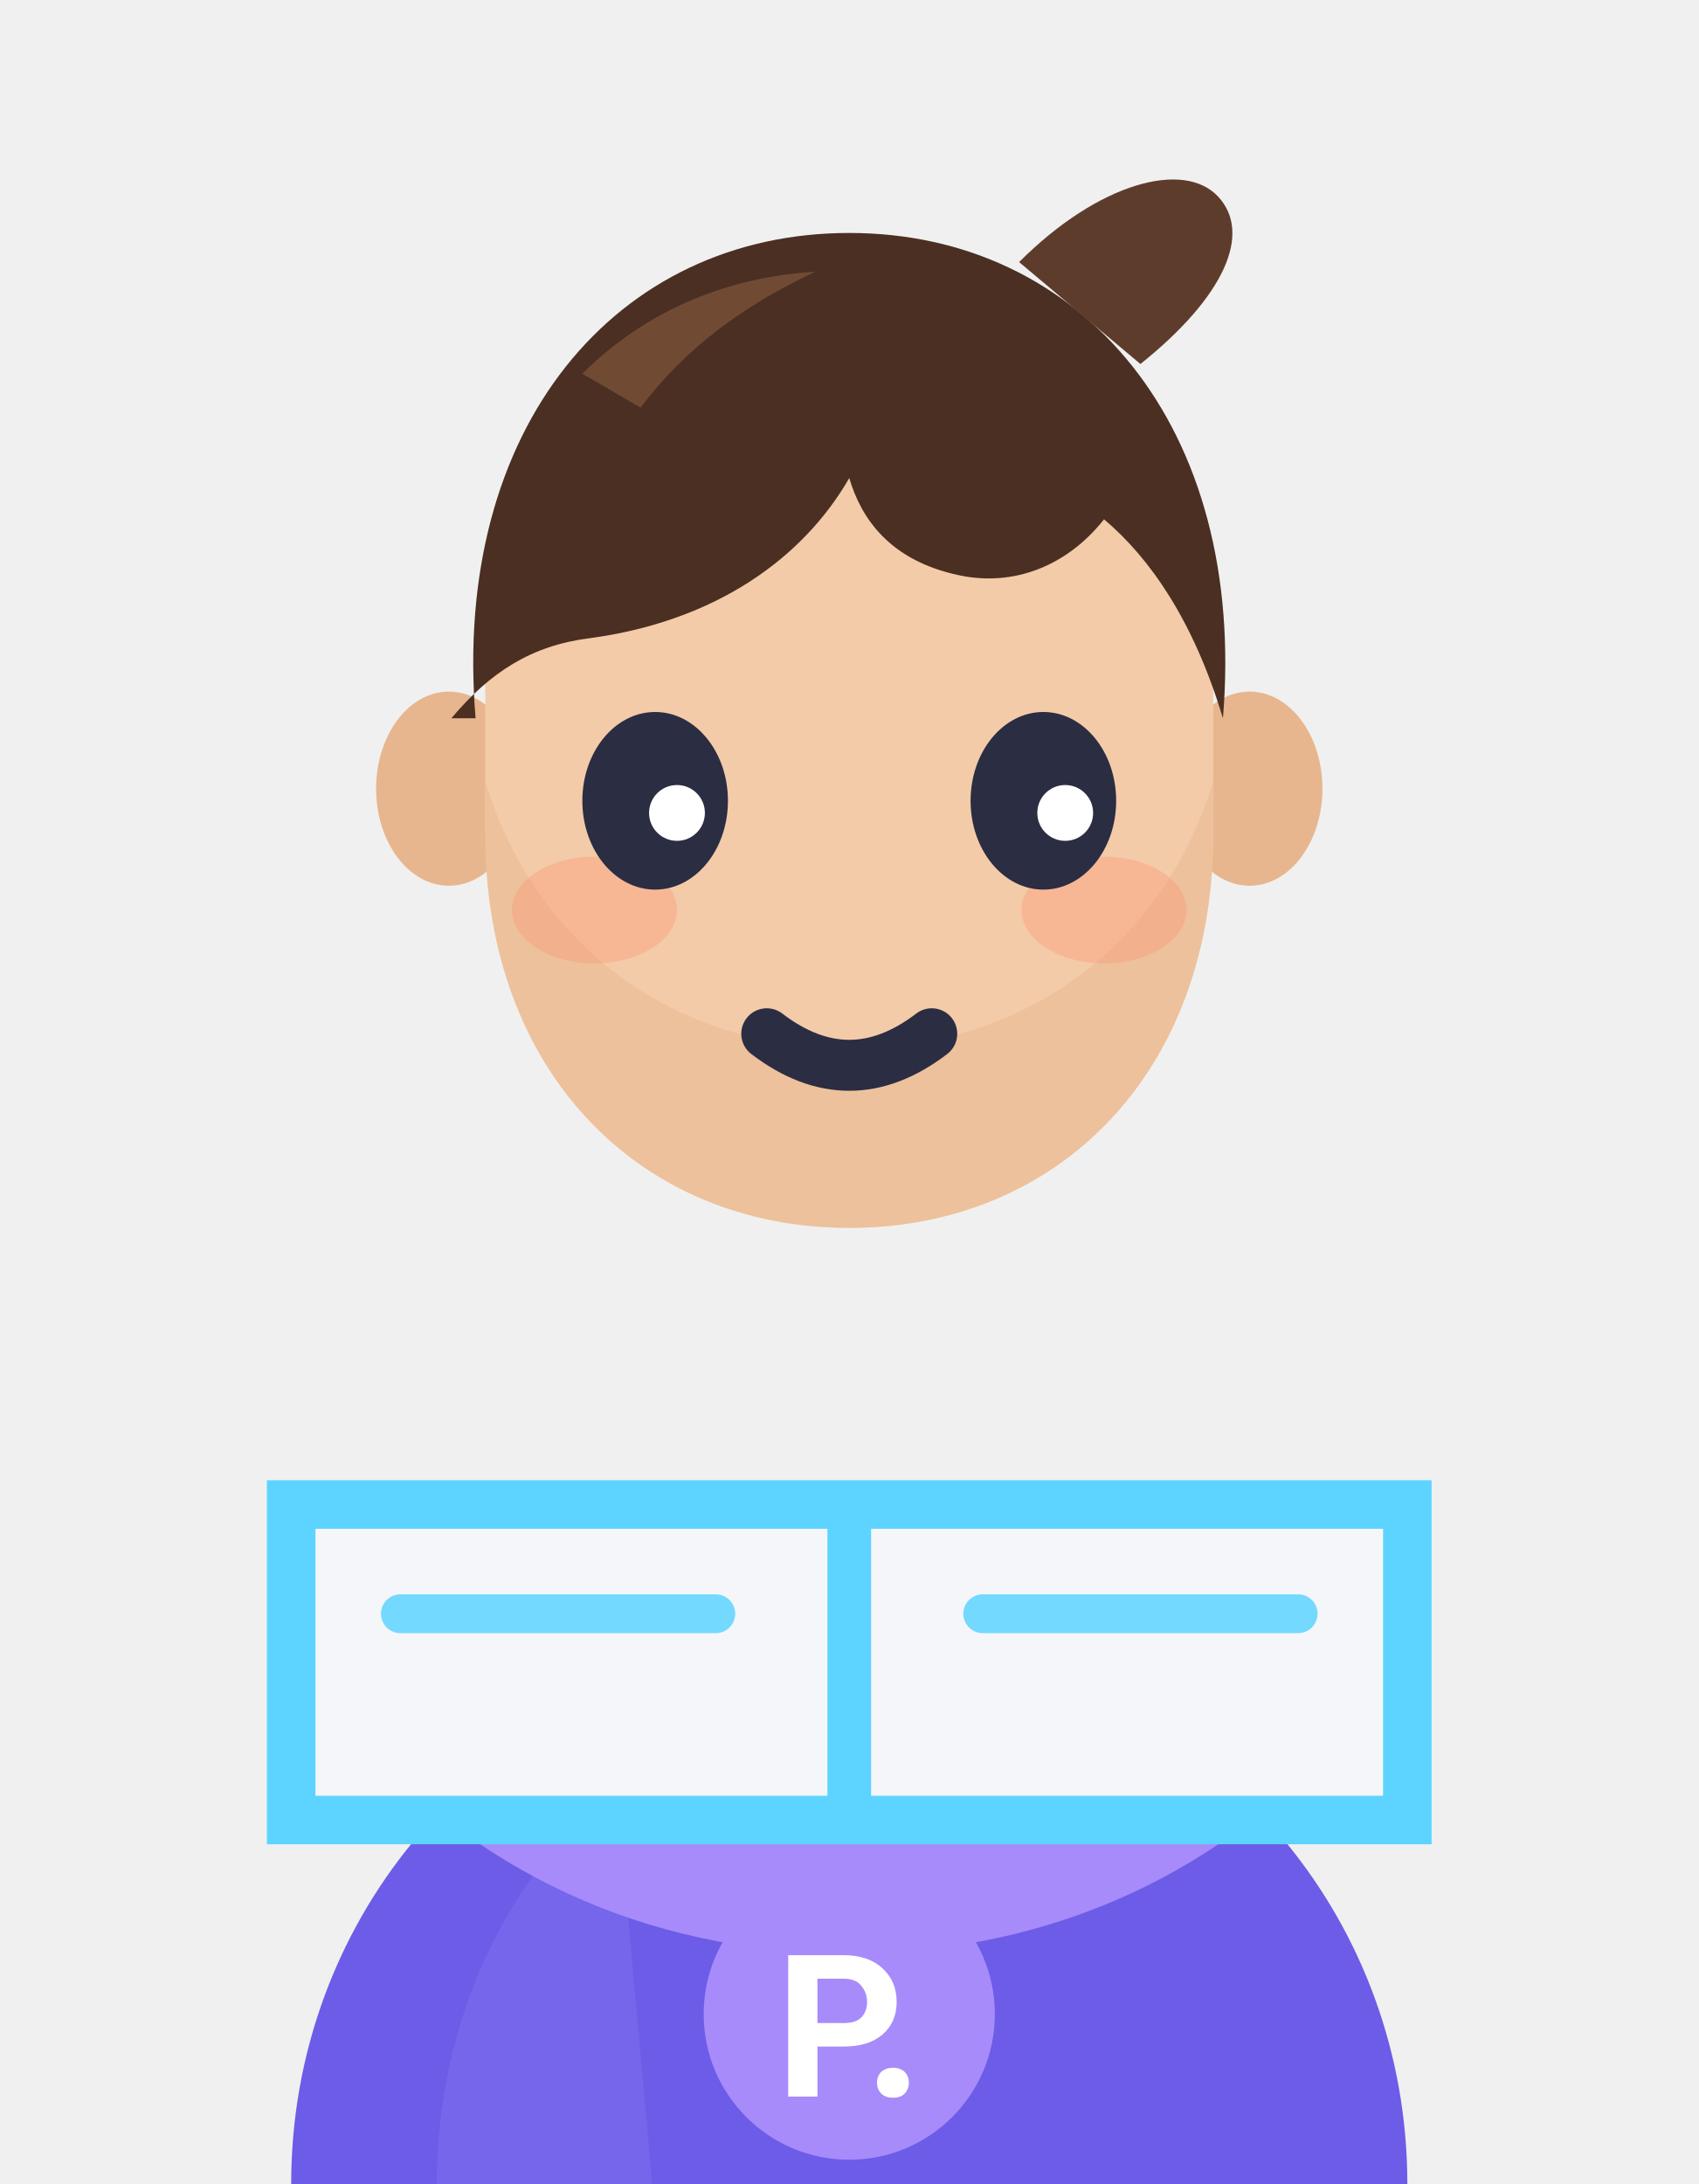
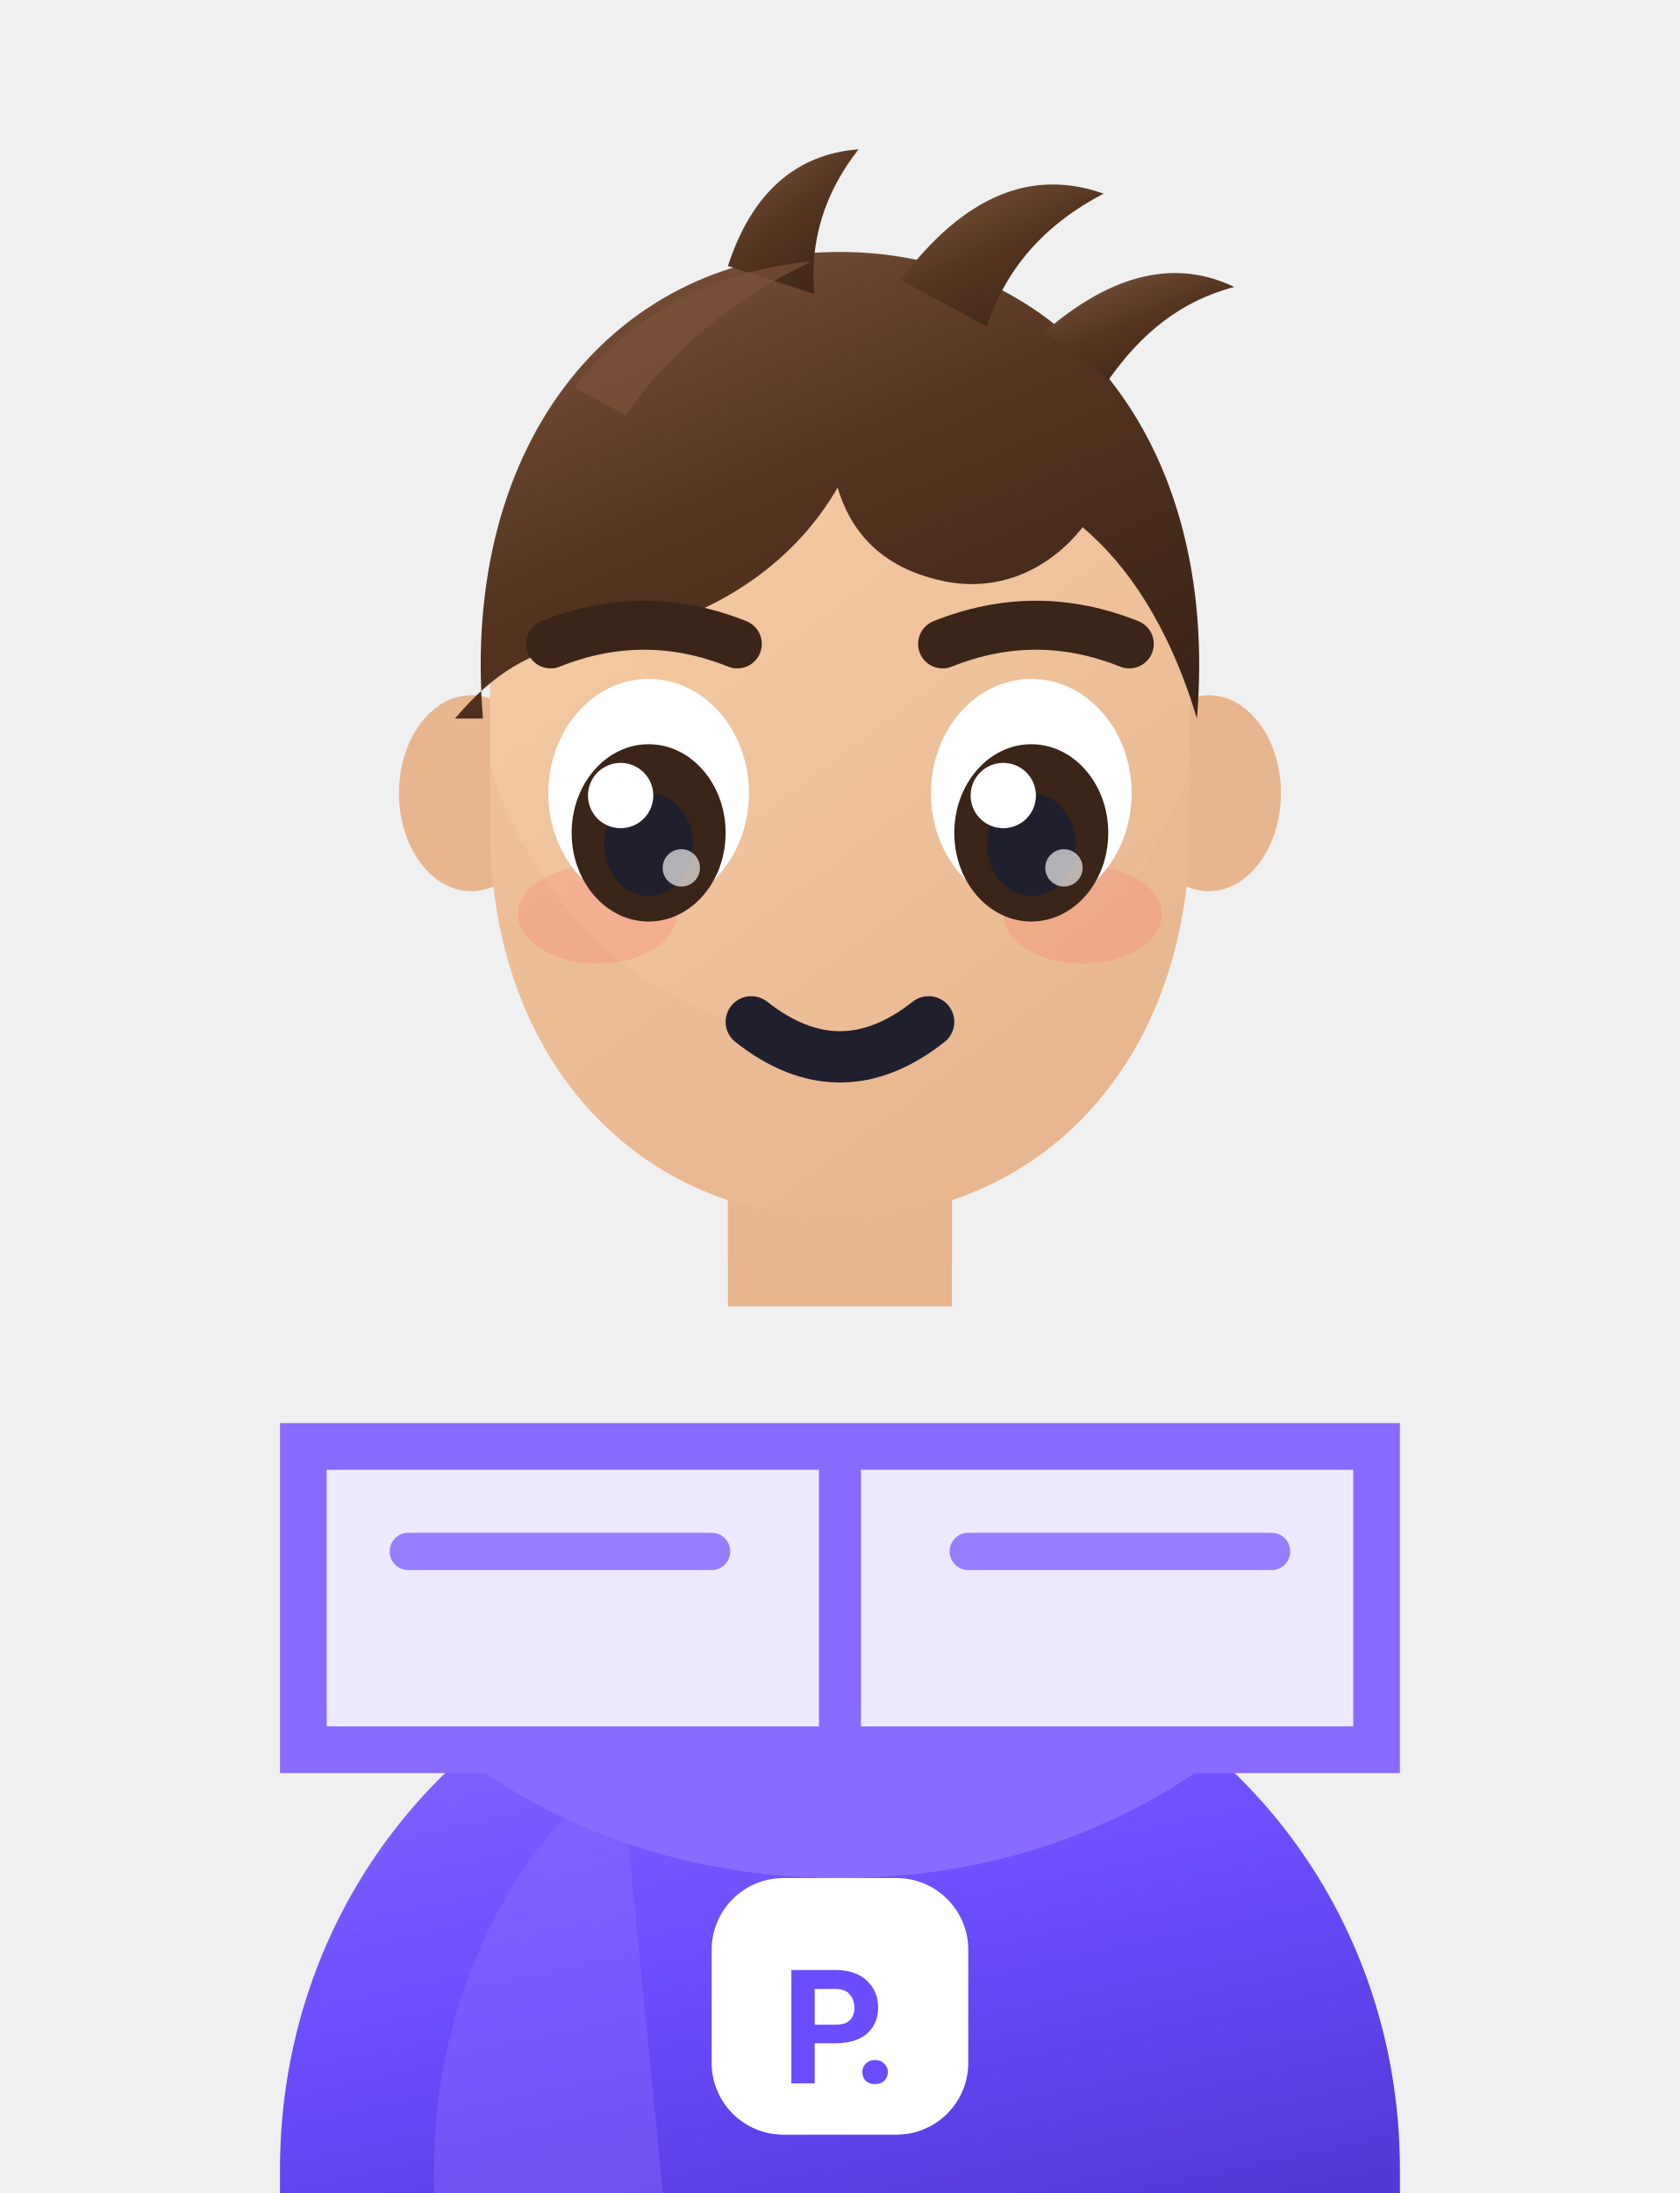
- <svg xmlns="http://www.w3.org/2000/svg" viewBox="15 1 70 90" width="70" height="90">
+ <svg xmlns="http://www.w3.org/2000/svg" viewBox="14 1 72 94" width="72" height="94">
+   <defs>
+     <linearGradient id="hoodie" x1="0" y1="0" x2=".35" y2="1">
+       <stop offset="0" stop-color="#8A6BFF" />
+       <stop offset=".55" stop-color="#6C4CFF" />
+       <stop offset="1" stop-color="#5238D6" />
+     </linearGradient>
+     <linearGradient id="skin" x1=".25" y1="0" x2=".8" y2="1">
+       <stop offset="0" stop-color="#F6CFA8" />
+       <stop offset="1" stop-color="#E7B68E" />
+     </linearGradient>
+     <linearGradient id="hair" x1=".2" y1="0" x2=".9" y2="1">
+       <stop offset="0" stop-color="#7A5138" />
+       <stop offset=".45" stop-color="#54341F" />
+       <stop offset="1" stop-color="#3B2418" />
+     </linearGradient>
+     <linearGradient id="legs" x1="0" y1="0" x2="1" y2=".2">
+       <stop offset="0" stop-color="#2D2D3F" />
+       <stop offset="1" stop-color="#1F1F2E" />
+     </linearGradient>
+   </defs>
  <g>
-     <path d="M27 99v-8c0-10.8 7.6-19.6 17.2-21.4h11.6C65.4 71.4 73 80.2 73 91v8Z" fill="#6C5CE7" />
-     <path d="M33 99v-8c0-6.6 2.8-12.6 7.4-16.4L42.6 99Z" fill="#8172F0" opacity=".45" />
-     <path d="M37 67.4c3.8 5.4 8.2 8 13 8s9.2-2.6 13-8c3.2 1.1 5.8 2.8 7.6 4.8-5 5.8-12.1 9.3-20.6 9.3s-15.6-3.5-20.6-9.3c1.8-2 4.4-3.7 7.6-4.8Z" fill="#A78BFA" />
-     <circle cx="50" cy="84" r="6" fill="#A78BFA" />
-     <text x="50" y="87.4" font-family="system-ui,-apple-system,Segoe UI,Roboto,sans-serif" font-size="8.2" font-weight="700" fill="#FFFFFF" text-anchor="middle">P.</text>
+     <path d="M45.2 44h9.6v13h-9.6Z" fill="#E7B68E" />
+     <path d="M26 101v-7c0-11.6 8-20.8 18-22.8h12c10 2 18 11.2 18 22.8v7Z" fill="url(#hoodie)" />
+     <path d="M32.6 101v-7c0-7 3-13.4 8-17.4L43 101Z" fill="#8A6BFF" opacity=".42" />
+     <path d="M37 67.4c3.8 5.4 8.2 8 13 8s9.2-2.6 13-8c3.2 1.1 5.8 2.8 7.6 4.8-5 5.8-12.1 9.3-20.6 9.3s-15.6-3.5-20.6-9.3c1.8-2 4.4-3.7 7.6-4.8Z" fill="#8A6BFF" />
+     <rect x="44.5" y="81.5" width="11" height="11" rx="3.08" fill="#FFFFFF" />
+     <text x="50" y="90.3" text-anchor="middle" font-family="system-ui,-apple-system,Segoe UI,Roboto,sans-serif" font-size="6.82" font-weight="700" fill="#6C4CFF">P.</text>
  </g>
  <g id="head">
-     <ellipse cx="33.5" cy="33.5" rx="3" ry="4" fill="#E7B68E" />
-     <ellipse cx="66.5" cy="33.5" rx="3" ry="4" fill="#E7B68E" />
-     <path d="M35.0 29c0-10.4 6.6-17.4 15-17.4s15 7 15 17.4v6.4c0 9.8-6.4 16.2-15 16.2s-15-6.4-15-16.2Z" fill="#F3CBA8" />
-     <path d="M50.0 51.6c-8.6 0-15-6.4-15-16.2v-2.2c2 6.6 7.6 11 15 11s13-4.4 15-11v2.2c0 9.8-6.4 16.2-15 16.2Z" fill="#E7B68E" opacity=".45" />
-     <path d="M34.6 30.6C33.6 18.6 40.4 10.6 50 10.6s16.4 8 15.4 20c-1.2-4-3-6.6-4.9-8.2-1.5 1.9-3.7 2.8-6 2.3-2.8-.6-4-2.3-4.5-4-1.9 3.3-5.5 5.9-10.7 6.6-2.4.3-4.1 1.4-5.7 3.3Z" fill="#4A2F22" />
-     <path d="M57.0 11.8c3.3-3.3 6.8-4.2 8.2-2.7 1.4 1.5.3 4.1-3.2 6.9Z" fill="#5E3C2B" />
-     <path d="M39.0 16.4c2.6-2.6 6-4 9.6-4.2-3 1.4-5.4 3.2-7.2 5.6Z" fill="#7A5138" opacity=".8" />
-     <ellipse cx="39.5" cy="38.5" rx="3.4" ry="2.2" fill="#FF8A65" opacity=".3" />
-     <ellipse cx="60.5" cy="38.5" rx="3.4" ry="2.2" fill="#FF8A65" opacity=".3" />
-     <ellipse cx="42.0" cy="34" rx="3.0" ry="3.66" fill="#2B2D42" />
-     <circle cx="42.9" cy="34.5" r="1.15" fill="#FFFFFF" />
-     <ellipse cx="58.0" cy="34" rx="3.0" ry="3.66" fill="#2B2D42" />
-     <circle cx="58.9" cy="34.5" r="1.15" fill="#FFFFFF" />
-     <path d="M46.6 43.6q3.4 2.6 6.8 0" stroke="#2B2D42" stroke-width="2.1" fill="none" stroke-linecap="round" />
+     <path d="M45.2 44h9.6v11h-9.6Z" fill="#E7B68E" />
+     <path d="M45.2 44h9.6v4.6c-3.4 1.4-6.6 1.4-9.6 0Z" fill="#D2966B" opacity=".55" />
+     <ellipse cx="34.2" cy="35" rx="3.1" ry="4.2" fill="#E7B68E" />
+     <ellipse cx="65.8" cy="35" rx="3.1" ry="4.2" fill="#E7B68E" />
+     <path d="M35 30.4c0-10.8 6.7-18 15-18s15 7.2 15 18v6c0 10.2-6.5 16.8-15 16.8S35 46.6 35 36.4Z" fill="url(#skin)" />
+     <path d="M50 53.2c-8.5 0-15-6.6-15-16.8v-2.6c2.2 7 7.8 11.6 15 11.6s12.8-4.6 15-11.6v2.6c0 10.2-6.5 16.8-15 16.8Z" fill="#E7B68E" opacity=".38" />
+     <ellipse cx="39.6" cy="40.2" rx="3.4" ry="2.1" fill="#FF6B6B" opacity=".22" />
+     <ellipse cx="60.4" cy="40.2" rx="3.4" ry="2.1" fill="#FF6B6B" opacity=".22" />
+     <g fill="url(#hair)">
+       <path d="M34.7 31.8C33.7 19.8 40.5 11.8 50 11.8s16.3 8 15.3 20c-1.2-4-3-6.6-4.9-8.2-1.5 1.9-3.7 2.8-6 2.3-2.8-.6-4-2.3-4.5-4-1.9 3.3-5.5 5.9-10.7 6.6-2.4.3-4.1 1.4-5.7 3.3Z" />
+       <path d="M52.6 13c2.7-3.6 5.6-4.8 8.7-3.7-2.5 1.3-4.2 3.2-5 5.7Z" />
+       <path d="M45.2 12.4c1-3.1 2.9-4.8 5.6-5-1.5 1.9-2.1 4-1.9 6.2Z" />
+       <path d="M58.8 15.2c2.9-2.5 5.6-3.1 8.1-1.9-2.3.6-4 2-5.4 4Z" />
+     </g>
+     <path d="M38.6 17.6c2.6-3.2 6-5 10.2-5.4-3.4 1.6-6 3.8-8 6.6Z" fill="#7A5138" opacity=".7" />
+     <path d="M37.6 28.6q4-1.6 8 0M54.4 28.6q4-1.6 8 0" stroke="#3B2418" stroke-width="2.1" fill="none" stroke-linecap="round" />
+     <ellipse cx="41.8" cy="35" rx="4.3" ry="4.9" fill="#FFFFFF" />
+     <ellipse cx="41.8" cy="36.7" rx="3.3" ry="3.8" fill="#3B2418" />
+     <ellipse cx="41.8" cy="37.2" rx="1.9" ry="2.2" fill="#1F1F2E" />
+     <circle cx="40.6" cy="35.1" r="1.4" fill="#FFFFFF" />
+     <circle cx="43.2" cy="38.2" r=".8" fill="#FFFFFF" opacity=".65" />
+     <ellipse cx="58.2" cy="35" rx="4.3" ry="4.9" fill="#FFFFFF" />
+     <ellipse cx="58.2" cy="36.7" rx="3.3" ry="3.8" fill="#3B2418" />
+     <ellipse cx="58.2" cy="37.2" rx="1.9" ry="2.2" fill="#1F1F2E" />
+     <circle cx="57.0" cy="35.1" r="1.4" fill="#FFFFFF" />
+     <circle cx="59.6" cy="38.2" r=".8" fill="#FFFFFF" opacity=".65" />
+     <path d="M46.2 44.8q3.8 3 7.6 0" stroke="#1F1F2E" stroke-width="2.2" fill="none" stroke-linecap="round" />
  </g>
-   <path d="M27 63h46v13H27Z" fill="#F5F6FA" stroke="#5DD4FF" stroke-width="2" />
-   <path d="M50 63v13" stroke="#5DD4FF" stroke-width="1.8" />
-   <path d="M31.5 67.5h13M55.5 67.5h13" stroke="#5DD4FF" stroke-width="1.6" stroke-linecap="round" opacity=".85" />
+   <path d="M27 63h46v13H27Z" fill="#EDE9FF" stroke="#8A6BFF" stroke-width="2" />
+   <path d="M50 63v13" stroke="#8A6BFF" stroke-width="1.8" />
+   <path d="M31.5 67.5h13M55.5 67.5h13" stroke="#8A6BFF" stroke-width="1.6" stroke-linecap="round" opacity=".85" />
</svg>
